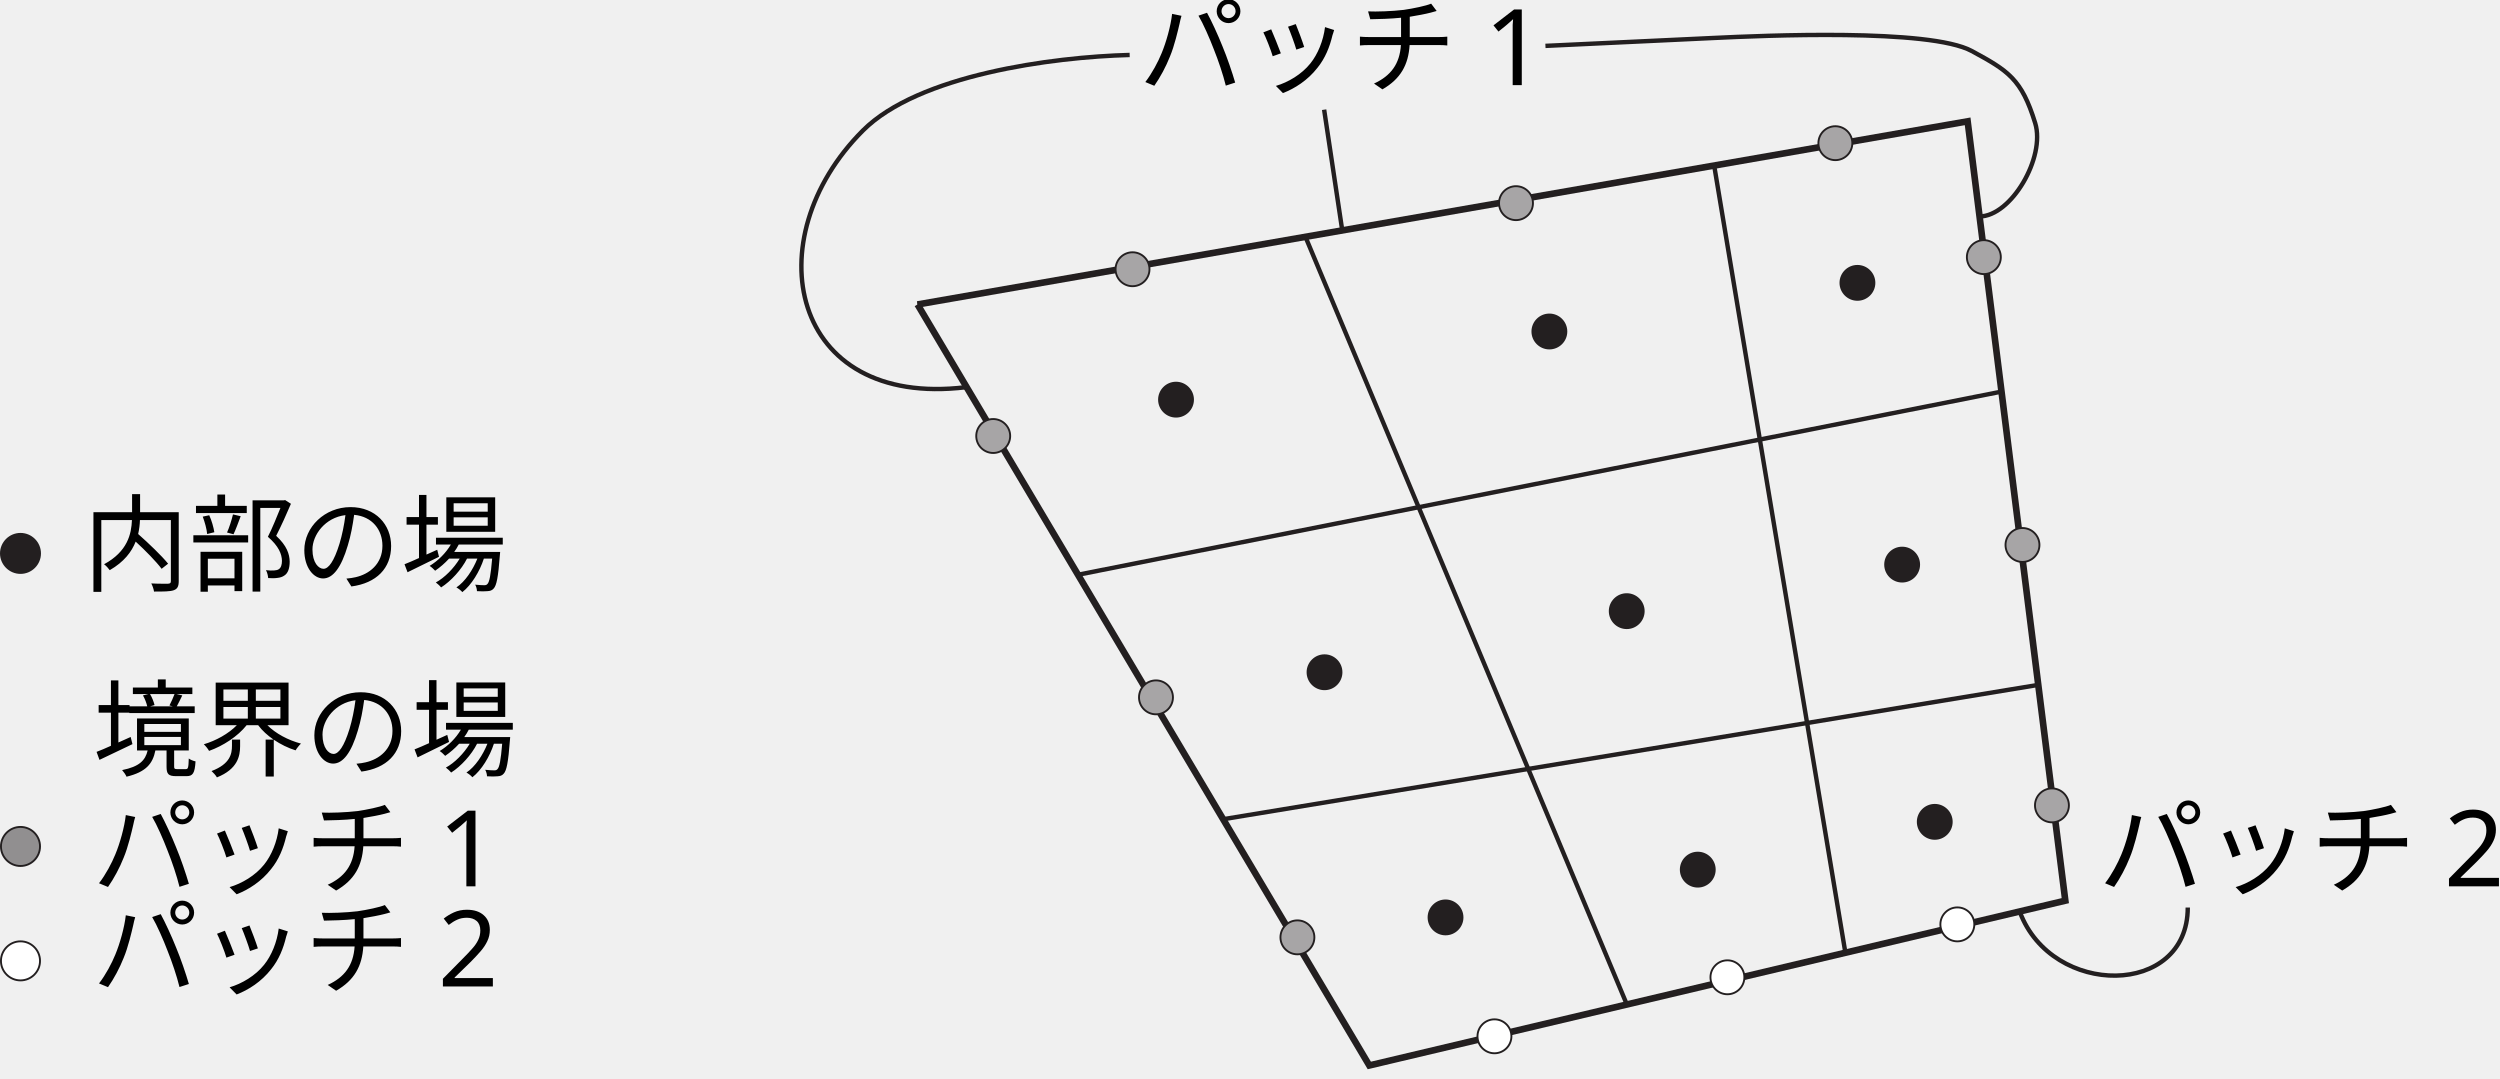
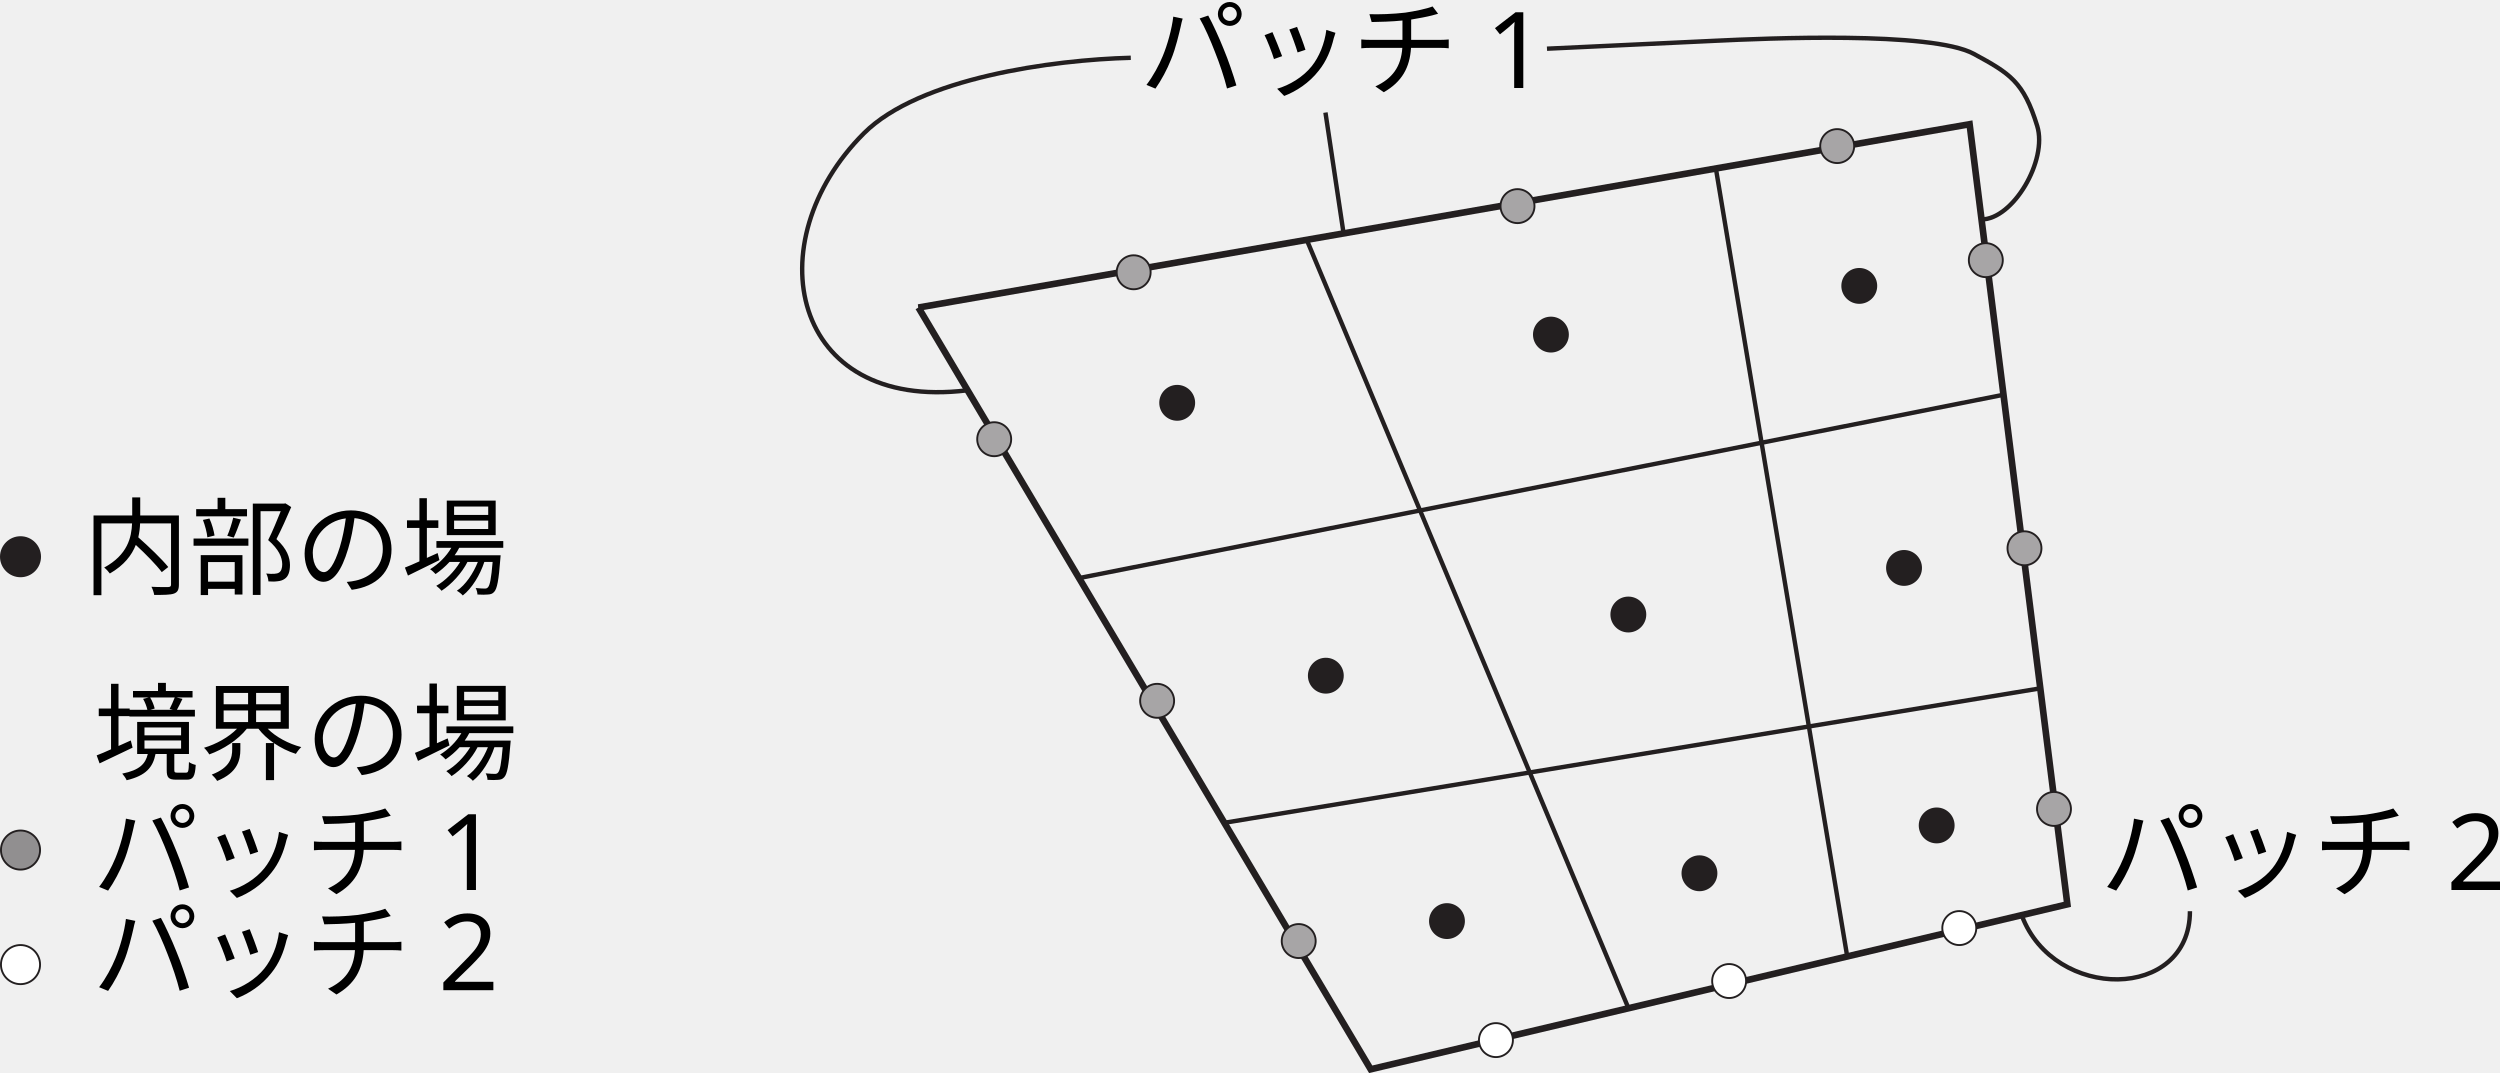
- <svg xmlns="http://www.w3.org/2000/svg" id="svg2" version="1.1" width="353.808" height="152.658" xml:space="preserve">
+ <svg xmlns="http://www.w3.org/2000/svg" id="svg2" version="1.1" width="353.457" height="151.647" xml:space="preserve">
  <defs id="defs6">
    <clipPath id="clipPath30" clipPathUnits="userSpaceOnUse">
      <path id="path32" d="m 1723.51,5301.95 2490,0 0,1179.8 -2490,0 0,-1179.8 z" />
    </clipPath>
    <clipPath id="clipPath256" clipPathUnits="userSpaceOnUse">
      <path id="path258" d="m 1723.51,3916.75 2490,0 0,1179.81 -2490,0 0,-1179.81 z" />
    </clipPath>
    <clipPath id="clipPath500" clipPathUnits="userSpaceOnUse">
      <path id="path502" d="m 1723.51,2511.25 2490,0 0,1199.96 -2490,0 0,-1199.96 z" />
    </clipPath>
  </defs>
-   <g transform="matrix(1.25,0,0,-1.25,-215.7848,814.1113)" id="g10">
+   <g transform="matrix(1.25,0,0,-1.25,-215.7848,814.5028)" id="g10">
    <path d="m 174.949,590.844 c 1.216,0 2.21,-0.995 2.21,-2.212 0,-1.216 -0.994,-2.211 -2.21,-2.211 -1.218,0 -2.213,0.995 -2.213,2.211 0,1.217 0.995,2.212 2.213,2.212" style="fill:#231f20;fill-opacity:1;fill-rule:evenodd;stroke:none" id="path34" />
    <path id="path38" style="fill:none;stroke:#231f20;stroke-width:0.216;stroke-linecap:butt;stroke-linejoin:miter;stroke-miterlimit:2.613;stroke-opacity:1;stroke-dasharray:none" d="m 174.948,590.844 c 1.216,0 2.211,-0.995 2.211,-2.213 0,-1.215 -0.995,-2.21 -2.211,-2.21 -1.217,0 -2.212,0.995 -2.212,2.21 0,1.218 0.995,2.213 2.212,2.213 z" />
    <path d="m 174.949,557.666 c 1.216,0 2.21,-0.99 2.21,-2.209 0,-1.216 -0.994,-2.213 -2.21,-2.213 -1.218,0 -2.213,0.997 -2.213,2.213 0,1.219 0.995,2.209 2.213,2.209" style="fill:#918f90;fill-opacity:1;fill-rule:evenodd;stroke:none" id="path40" />
    <path id="path44" style="fill:none;stroke:#231f20;stroke-width:0.216;stroke-linecap:butt;stroke-linejoin:miter;stroke-miterlimit:2.613;stroke-opacity:1;stroke-dasharray:none" d="m 174.948,557.666 c 1.216,0 2.211,-0.99 2.211,-2.209 0,-1.216 -0.995,-2.213 -2.211,-2.213 -1.217,0 -2.212,0.997 -2.212,2.213 0,1.219 0.995,2.209 2.212,2.209 z" />
    <path d="m 174.949,544.711 c 1.216,0 2.21,-0.997 2.21,-2.213 0,-1.217 -0.994,-2.209 -2.21,-2.209 -1.218,0 -2.213,0.992 -2.213,2.209 0,1.216 0.995,2.213 2.213,2.213" style="fill:#ffffff;fill-opacity:1;fill-rule:evenodd;stroke:none" id="path46" />
    <path id="path50" style="fill:none;stroke:#231f20;stroke-width:0.216;stroke-linecap:butt;stroke-linejoin:miter;stroke-miterlimit:2.613;stroke-opacity:1;stroke-dasharray:none" d="m 174.948,544.711 c 1.216,0 2.211,-0.997 2.211,-2.214 0,-1.216 -0.995,-2.208 -2.211,-2.208 -1.217,0 -2.212,0.992 -2.212,2.208 0,1.217 0.995,2.214 2.212,2.214 z" />
    <path id="path54" style="fill:none;stroke:#231f20;stroke-width:0.75;stroke-linecap:butt;stroke-linejoin:miter;stroke-miterlimit:2.613;stroke-opacity:1;stroke-dasharray:none" d="m 276.509,616.818 118.892,20.734 11.058,-88.234 -78.799,-18.658 -51.15,86.158 z" />
    <path id="path58" style="fill:none;stroke:#231f20;stroke-width:0.5;stroke-linecap:butt;stroke-linejoin:miter;stroke-miterlimit:2.613;stroke-opacity:1;stroke-dasharray:none" d="m 320.403,624.535 36.461,-87.081" />
    <path id="path62" style="fill:none;stroke:#231f20;stroke-width:0.5;stroke-linecap:butt;stroke-linejoin:miter;stroke-miterlimit:2.613;stroke-opacity:1;stroke-dasharray:none" d="m 381.575,543.33 -14.861,89.155" />
    <path id="path66" style="fill:none;stroke:#231f20;stroke-width:0.5;stroke-linecap:butt;stroke-linejoin:miter;stroke-miterlimit:2.613;stroke-opacity:1;stroke-dasharray:none" d="m 294.482,586.179 104.548,20.733" />
    <path id="path70" style="fill:none;stroke:#231f20;stroke-width:0.5;stroke-linecap:butt;stroke-linejoin:miter;stroke-miterlimit:2.613;stroke-opacity:1;stroke-dasharray:none" d="m 311.07,558.534 92.28,15.205" />
    <path d="m 387.988,589.286 c 1.059,0 1.92,-0.863 1.92,-1.918 0,-1.061 -0.861,-1.923 -1.92,-1.923 -1.059,0 -1.923,0.862 -1.923,1.923 0,1.055 0.864,1.918 1.923,1.918" style="fill:#231f20;fill-opacity:1;fill-rule:evenodd;stroke:none" id="path72" />
    <path id="path76" style="fill:none;stroke:#231f20;stroke-width:0.216;stroke-linecap:butt;stroke-linejoin:miter;stroke-miterlimit:2.613;stroke-opacity:1;stroke-dasharray:none" d="m 387.986,589.285 c 1.06,0 1.921,-0.862 1.921,-1.918 0,-1.061 -0.861,-1.922 -1.921,-1.922 -1.058,0 -1.922,0.861 -1.922,1.922 0,1.056 0.864,1.918 1.922,1.918 z" />
    <path d="m 382.923,621.185 c 1.059,0 1.922,-0.86 1.922,-1.92 0,-1.057 -0.863,-1.92 -1.922,-1.92 -1.057,0 -1.92,0.863 -1.92,1.92 0,1.06 0.863,1.92 1.92,1.92" style="fill:#231f20;fill-opacity:1;fill-rule:evenodd;stroke:none" id="path78" />
    <path id="path82" style="fill:none;stroke:#231f20;stroke-width:0.216;stroke-linecap:butt;stroke-linejoin:miter;stroke-miterlimit:2.613;stroke-opacity:1;stroke-dasharray:none" d="m 382.922,621.184 c 1.059,0 1.922,-0.86 1.922,-1.92 0,-1.057 -0.863,-1.92 -1.922,-1.92 -1.057,0 -1.919,0.863 -1.919,1.92 0,1.06 0.862,1.92 1.919,1.92 z" />
    <path d="m 391.681,560.161 c 1.057,0 1.919,-0.863 1.919,-1.921 0,-1.057 -0.862,-1.921 -1.919,-1.921 -1.059,0 -1.922,0.864 -1.922,1.921 0,1.058 0.863,1.921 1.922,1.921" style="fill:#231f20;fill-opacity:1;fill-rule:evenodd;stroke:none" id="path84" />
    <path id="path88" style="fill:none;stroke:#231f20;stroke-width:0.216;stroke-linecap:butt;stroke-linejoin:miter;stroke-miterlimit:2.613;stroke-opacity:1;stroke-dasharray:none" d="m 391.68,560.162 c 1.056,0 1.918,-0.864 1.918,-1.922 0,-1.057 -0.862,-1.921 -1.918,-1.921 -1.059,0 -1.922,0.864 -1.922,1.921 0,1.058 0.863,1.922 1.922,1.922 z" />
    <path d="m 364.849,554.751 c 1.058,0 1.919,-0.862 1.919,-1.92 0,-1.058 -0.861,-1.922 -1.919,-1.922 -1.057,0 -1.922,0.864 -1.922,1.922 0,1.058 0.865,1.92 1.922,1.92" style="fill:#231f20;fill-opacity:1;fill-rule:evenodd;stroke:none" id="path90" />
    <path id="path94" style="fill:none;stroke:#231f20;stroke-width:0.216;stroke-linecap:butt;stroke-linejoin:miter;stroke-miterlimit:2.613;stroke-opacity:1;stroke-dasharray:none" d="m 364.848,554.751 c 1.057,0 1.919,-0.863 1.919,-1.92 0,-1.058 -0.862,-1.923 -1.919,-1.923 -1.057,0 -1.922,0.865 -1.922,1.923 0,1.057 0.865,1.92 1.922,1.92 z" />
    <path d="m 336.29,549.342 c 1.058,0 1.92,-0.862 1.92,-1.921 0,-1.057 -0.862,-1.919 -1.92,-1.919 -1.057,0 -1.92,0.862 -1.92,1.919 0,1.059 0.863,1.921 1.92,1.921" style="fill:#231f20;fill-opacity:1;fill-rule:evenodd;stroke:none" id="path96" />
    <path id="path100" style="fill:none;stroke:#231f20;stroke-width:0.216;stroke-linecap:butt;stroke-linejoin:miter;stroke-miterlimit:2.613;stroke-opacity:1;stroke-dasharray:none" d="m 336.289,549.342 c 1.058,0 1.92,-0.863 1.92,-1.921 0,-1.058 -0.862,-1.92 -1.92,-1.92 -1.057,0 -1.92,0.862 -1.92,1.92 0,1.058 0.863,1.921 1.92,1.921 z" />
    <path d="m 322.589,577.099 c 1.059,0 1.919,-0.865 1.919,-1.922 0,-1.058 -0.86,-1.92 -1.919,-1.92 -1.059,0 -1.921,0.862 -1.921,1.92 0,1.057 0.862,1.922 1.921,1.922" style="fill:#231f20;fill-opacity:1;fill-rule:evenodd;stroke:none" id="path102" />
    <path id="path106" style="fill:none;stroke:#231f20;stroke-width:0.216;stroke-linecap:butt;stroke-linejoin:miter;stroke-miterlimit:2.613;stroke-opacity:1;stroke-dasharray:none" d="m 322.588,577.098 c 1.059,0 1.919,-0.864 1.919,-1.921 0,-1.059 -0.86,-1.92 -1.919,-1.92 -1.058,0 -1.92,0.861 -1.92,1.92 0,1.057 0.862,1.921 1.92,1.921 z" />
    <path d="m 305.778,607.961 c 1.056,0 1.921,-0.863 1.921,-1.92 0,-1.058 -0.865,-1.921 -1.921,-1.921 -1.06,0 -1.922,0.863 -1.922,1.921 0,1.057 0.862,1.92 1.922,1.92" style="fill:#231f20;fill-opacity:1;fill-rule:evenodd;stroke:none" id="path108" />
    <path id="path112" style="fill:none;stroke:#231f20;stroke-width:0.216;stroke-linecap:butt;stroke-linejoin:miter;stroke-miterlimit:2.613;stroke-opacity:1;stroke-dasharray:none" d="m 305.776,607.962 c 1.057,0 1.921,-0.864 1.921,-1.921 0,-1.058 -0.864,-1.921 -1.921,-1.921 -1.059,0 -1.921,0.863 -1.921,1.921 0,1.057 0.862,1.921 1.921,1.921 z" />
    <path d="m 341.83,535.88 c 1.056,0 1.92,-0.862 1.92,-1.921 0,-1.057 -0.864,-1.92 -1.92,-1.92 -1.059,0 -1.922,0.863 -1.922,1.92 0,1.059 0.863,1.921 1.922,1.921" style="fill:#ffffff;fill-opacity:1;fill-rule:evenodd;stroke:none" id="path114" />
    <path id="path118" style="fill:none;stroke:#231f20;stroke-width:0.216;stroke-linecap:butt;stroke-linejoin:miter;stroke-miterlimit:2.613;stroke-opacity:1;stroke-dasharray:none" d="m 341.829,535.88 c 1.056,0 1.919,-0.862 1.919,-1.921 0,-1.057 -0.863,-1.92 -1.919,-1.92 -1.059,0 -1.922,0.863 -1.922,1.92 0,1.059 0.863,1.921 1.922,1.921 z" />
    <path d="m 368.207,542.562 c 1.055,0 1.918,-0.862 1.918,-1.921 0,-1.057 -0.863,-1.921 -1.918,-1.921 -1.059,0 -1.922,0.864 -1.922,1.921 0,1.059 0.863,1.921 1.922,1.921" style="fill:#ffffff;fill-opacity:1;fill-rule:evenodd;stroke:none" id="path120" />
    <path id="path124" style="fill:none;stroke:#231f20;stroke-width:0.216;stroke-linecap:butt;stroke-linejoin:miter;stroke-miterlimit:2.613;stroke-opacity:1;stroke-dasharray:none" d="m 368.205,542.562 c 1.056,0 1.918,-0.862 1.918,-1.921 0,-1.057 -0.862,-1.921 -1.918,-1.921 -1.058,0 -1.921,0.864 -1.921,1.921 0,1.059 0.863,1.921 1.921,1.921 z" />
    <path d="m 404.949,562.027 c 1.056,0 1.919,-0.865 1.919,-1.922 0,-1.056 -0.863,-1.919 -1.919,-1.919 -1.058,0 -1.921,0.863 -1.921,1.919 0,1.057 0.863,1.922 1.921,1.922" style="fill:#a7a5a6;fill-opacity:1;fill-rule:evenodd;stroke:none" id="path126" />
    <path id="path130" style="fill:none;stroke:#231f20;stroke-width:0.216;stroke-linecap:butt;stroke-linejoin:miter;stroke-miterlimit:2.613;stroke-opacity:1;stroke-dasharray:none" d="m 404.948,562.026 c 1.056,0 1.918,-0.865 1.918,-1.922 0,-1.056 -0.862,-1.919 -1.918,-1.919 -1.059,0 -1.922,0.863 -1.922,1.919 0,1.057 0.863,1.922 1.922,1.922 z" />
    <path d="m 401.612,591.508 c 1.056,0 1.919,-0.863 1.919,-1.92 0,-1.058 -0.863,-1.92 -1.919,-1.92 -1.06,0 -1.922,0.862 -1.922,1.92 0,1.057 0.862,1.92 1.922,1.92" style="fill:#a7a5a6;fill-opacity:1;fill-rule:evenodd;stroke:none" id="path132" />
    <path id="path136" style="fill:none;stroke:#231f20;stroke-width:0.216;stroke-linecap:butt;stroke-linejoin:miter;stroke-miterlimit:2.613;stroke-opacity:1;stroke-dasharray:none" d="m 401.611,591.508 c 1.056,0 1.919,-0.863 1.919,-1.92 0,-1.059 -0.863,-1.921 -1.919,-1.921 -1.061,0 -1.922,0.862 -1.922,1.921 0,1.057 0.861,1.92 1.922,1.92 z" />
    <path d="m 397.239,624.098 c 1.057,0 1.92,-0.862 1.92,-1.919 0,-1.06 -0.863,-1.921 -1.92,-1.921 -1.059,0 -1.923,0.861 -1.923,1.921 0,1.057 0.864,1.919 1.923,1.919" style="fill:#a7a5a6;fill-opacity:1;fill-rule:evenodd;stroke:none" id="path138" />
    <path id="path142" style="fill:none;stroke:#231f20;stroke-width:0.216;stroke-linecap:butt;stroke-linejoin:miter;stroke-miterlimit:2.613;stroke-opacity:1;stroke-dasharray:none" d="m 397.238,624.098 c 1.057,0 1.92,-0.863 1.92,-1.92 0,-1.06 -0.863,-1.921 -1.92,-1.921 -1.058,0 -1.923,0.861 -1.923,1.921 0,1.057 0.865,1.92 1.923,1.92 z" />
    <path d="m 380.427,636.998 c 1.059,0 1.92,-0.861 1.92,-1.919 0,-1.059 -0.861,-1.92 -1.92,-1.92 -1.059,0 -1.922,0.861 -1.922,1.92 0,1.058 0.863,1.919 1.922,1.919" style="fill:#a7a5a6;fill-opacity:1;fill-rule:evenodd;stroke:none" id="path144" />
    <path id="path148" style="fill:none;stroke:#231f20;stroke-width:0.216;stroke-linecap:butt;stroke-linejoin:miter;stroke-miterlimit:2.613;stroke-opacity:1;stroke-dasharray:none" d="m 380.425,636.998 c 1.059,0 1.921,-0.861 1.921,-1.92 0,-1.059 -0.862,-1.919 -1.921,-1.919 -1.058,0 -1.921,0.86 -1.921,1.919 0,1.059 0.863,1.92 1.921,1.92 z" />
    <path d="m 344.267,630.209 c 1.058,0 1.921,-0.863 1.921,-1.921 0,-1.057 -0.863,-1.92 -1.921,-1.92 -1.058,0 -1.921,0.863 -1.921,1.92 0,1.058 0.863,1.921 1.921,1.921" style="fill:#a7a5a6;fill-opacity:1;fill-rule:evenodd;stroke:none" id="path150" />
    <path id="path154" style="fill:none;stroke:#231f20;stroke-width:0.216;stroke-linecap:butt;stroke-linejoin:miter;stroke-miterlimit:2.613;stroke-opacity:1;stroke-dasharray:none" d="m 344.267,630.209 c 1.058,0 1.921,-0.863 1.921,-1.921 0,-1.057 -0.863,-1.921 -1.921,-1.921 -1.058,0 -1.921,0.864 -1.921,1.921 0,1.058 0.863,1.921 1.921,1.921 z" />
    <path d="m 300.852,622.726 c 1.059,0 1.92,-0.861 1.92,-1.92 0,-1.058 -0.861,-1.92 -1.92,-1.92 -1.057,0 -1.92,0.862 -1.92,1.92 0,1.059 0.863,1.92 1.92,1.92" style="fill:#a7a5a6;fill-opacity:1;fill-rule:evenodd;stroke:none" id="path156" />
    <path id="path160" style="fill:none;stroke:#231f20;stroke-width:0.216;stroke-linecap:butt;stroke-linejoin:miter;stroke-miterlimit:2.613;stroke-opacity:1;stroke-dasharray:none" d="m 300.851,622.726 c 1.059,0 1.92,-0.862 1.92,-1.92 0,-1.059 -0.861,-1.921 -1.92,-1.921 -1.057,0 -1.92,0.862 -1.92,1.921 0,1.058 0.863,1.92 1.92,1.92 z" />
    <path d="m 285.077,603.846 c 1.059,0 1.922,-0.863 1.922,-1.921 0,-1.058 -0.863,-1.921 -1.922,-1.921 -1.057,0 -1.92,0.863 -1.92,1.921 0,1.058 0.863,1.921 1.92,1.921" style="fill:#a7a5a6;fill-opacity:1;fill-rule:evenodd;stroke:none" id="path162" />
    <path id="path166" style="fill:none;stroke:#231f20;stroke-width:0.216;stroke-linecap:butt;stroke-linejoin:miter;stroke-miterlimit:2.613;stroke-opacity:1;stroke-dasharray:none" d="m 285.076,603.846 c 1.059,0 1.922,-0.863 1.922,-1.921 0,-1.059 -0.863,-1.921 -1.922,-1.921 -1.057,0 -1.919,0.862 -1.919,1.921 0,1.058 0.862,1.921 1.919,1.921 z" />
    <path d="m 303.507,574.256 c 1.059,0 1.922,-0.863 1.922,-1.921 0,-1.058 -0.863,-1.919 -1.922,-1.919 -1.058,0 -1.921,0.861 -1.921,1.919 0,1.058 0.863,1.921 1.921,1.921" style="fill:#a7a5a6;fill-opacity:1;fill-rule:evenodd;stroke:none" id="path168" />
    <path id="path172" style="fill:none;stroke:#231f20;stroke-width:0.216;stroke-linecap:butt;stroke-linejoin:miter;stroke-miterlimit:2.613;stroke-opacity:1;stroke-dasharray:none" d="m 303.506,574.256 c 1.059,0 1.921,-0.864 1.921,-1.922 0,-1.058 -0.862,-1.919 -1.921,-1.919 -1.058,0 -1.921,0.861 -1.921,1.919 0,1.058 0.863,1.922 1.921,1.922 z" />
    <path d="m 319.52,547.084 c 1.058,0 1.921,-0.863 1.921,-1.92 0,-1.059 -0.863,-1.921 -1.921,-1.921 -1.058,0 -1.921,0.862 -1.921,1.921 0,1.057 0.863,1.92 1.921,1.92" style="fill:#a7a5a6;fill-opacity:1;fill-rule:evenodd;stroke:none" id="path174" />
    <path id="path178" style="fill:none;stroke:#231f20;stroke-width:0.216;stroke-linecap:butt;stroke-linejoin:miter;stroke-miterlimit:2.613;stroke-opacity:1;stroke-dasharray:none" d="m 319.52,547.085 c 1.057,0 1.92,-0.863 1.92,-1.921 0,-1.059 -0.863,-1.922 -1.92,-1.922 -1.058,0 -1.921,0.863 -1.921,1.922 0,1.058 0.863,1.921 1.921,1.921 z" />
    <path d="m 394.238,548.554 c 1.058,0 1.92,-0.863 1.92,-1.92 0,-1.059 -0.862,-1.923 -1.92,-1.923 -1.06,0 -1.922,0.864 -1.922,1.923 0,1.057 0.862,1.92 1.922,1.92" style="fill:#ffffff;fill-opacity:1;fill-rule:evenodd;stroke:none" id="path180" />
    <path id="path184" style="fill:none;stroke:#231f20;stroke-width:0.216;stroke-linecap:butt;stroke-linejoin:miter;stroke-miterlimit:2.613;stroke-opacity:1;stroke-dasharray:none" d="m 394.238,548.553 c 1.057,0 1.919,-0.863 1.919,-1.92 0,-1.059 -0.862,-1.923 -1.919,-1.923 -1.06,0 -1.923,0.864 -1.923,1.923 0,1.057 0.863,1.92 1.923,1.92 z" />
    <path d="m 348.047,615.679 c 1.058,0 1.921,-0.862 1.921,-1.921 0,-1.057 -0.863,-1.92 -1.921,-1.92 -1.059,0 -1.92,0.863 -1.92,1.92 0,1.059 0.861,1.921 1.92,1.921" style="fill:#231f20;fill-opacity:1;fill-rule:evenodd;stroke:none" id="path186" />
    <path id="path190" style="fill:none;stroke:#231f20;stroke-width:0.216;stroke-linecap:butt;stroke-linejoin:miter;stroke-miterlimit:2.613;stroke-opacity:1;stroke-dasharray:none" d="m 348.046,615.679 c 1.058,0 1.921,-0.862 1.921,-1.921 0,-1.058 -0.863,-1.921 -1.921,-1.921 -1.058,0 -1.92,0.863 -1.92,1.921 0,1.059 0.862,1.921 1.92,1.921 z" />
    <path d="m 356.804,584.016 c 1.057,0 1.92,-0.862 1.92,-1.92 0,-1.058 -0.863,-1.921 -1.92,-1.921 -1.059,0 -1.921,0.863 -1.921,1.921 0,1.058 0.862,1.92 1.921,1.92" style="fill:#231f20;fill-opacity:1;fill-rule:evenodd;stroke:none" id="path192" />
    <path id="path196" style="fill:none;stroke:#231f20;stroke-width:0.216;stroke-linecap:butt;stroke-linejoin:miter;stroke-miterlimit:2.613;stroke-opacity:1;stroke-dasharray:none" d="m 356.804,584.016 c 1.056,0 1.92,-0.862 1.92,-1.919 0,-1.059 -0.864,-1.922 -1.92,-1.922 -1.059,0 -1.921,0.863 -1.921,1.922 0,1.057 0.862,1.919 1.921,1.919 z" />
    <path style="fill:none;stroke:#231f20;stroke-width:0.625;stroke-linecap:butt;stroke-linejoin:miter;stroke-miterlimit:2.613;stroke-opacity:1;stroke-dasharray:none" d="M 136.708,54.798 C 111.783,57.825 106.756,33.835 122.132,18.462 129.991,10.604 148.902,8.065 159.874,7.778" id="path200" transform="matrix(0.8,0,0,-0.8,172.6278,651.289)" />
    <path id="path204" style="fill:none;stroke:#231f20;stroke-width:0.5;stroke-linecap:butt;stroke-linejoin:miter;stroke-miterlimit:2.613;stroke-opacity:1;stroke-dasharray:none" d="m 324.618,625.055 -2.074,13.817" />
    <path style="fill:none;stroke:#231f20;stroke-width:0.625;stroke-linecap:butt;stroke-linejoin:miter;stroke-miterlimit:2.613;stroke-opacity:1;stroke-dasharray:none" d="M 218.715,6.494 242.554,5.371 c 6.823,-0.322 30.526,-1.392 36.507,1.854 5.122,2.782 7.046,3.941 8.966,10.199 1.495,4.866 -3.417,13.211 -7.899,13.211" id="path6254" transform="matrix(0.8,0,0,-0.8,172.6278,651.289)" />
    <path id="path212" style="fill:none;stroke:#231f20;stroke-width:0.5;stroke-linecap:butt;stroke-linejoin:miter;stroke-miterlimit:2.613;stroke-opacity:1;stroke-dasharray:none" d="m 401.319,548.019 c 3.629,-9.672 19.004,-9.672 19.004,0.52" />
-     <text transform="scale(1,-1)" xml:space="preserve" style="font-size:12px;font-style:normal;font-variant:normal;font-weight:300;font-stretch:normal;text-align:start;line-height:125%;letter-spacing:0px;word-spacing:0px;writing-mode:lr-tb;text-anchor:start;fill:#000000;fill-opacity:1;stroke:none;font-family:Hiragino Mincho Pro;-inkscape-font-specification:Hiragino Mincho Pro Light" x="301.535" y="-641.653" id="text4712">
-       <tspan id="tspan4714" x="301.535" y="-641.653">パッチ<tspan style="font-style:normal;font-variant:normal;font-weight:normal;font-stretch:normal;font-family:cmr12;-inkscape-font-specification:cmr12" id="tspan4716"> 1</tspan>
+     <text transform="scale(1,-1)" xml:space="preserve" style="font-size:12px;font-style:normal;font-variant:normal;font-weight:normal;font-stretch:normal;text-align:start;line-height:125%;letter-spacing:0px;word-spacing:0px;writing-mode:lr-tb;text-anchor:start;fill:#000000;fill-opacity:1;stroke:none;font-family:IPAMincho;-inkscape-font-specification:IPAMincho" x="301.535" y="-641.653" id="text4712">
+       <tspan id="tspan4714" x="301.535" y="-641.653">パッチ<tspan style="font-size:12px;font-style:normal;font-variant:normal;font-weight:normal;font-stretch:normal;text-align:start;line-height:125%;writing-mode:lr-tb;text-anchor:start;font-family:cmr12;-inkscape-font-specification:cmr12" id="tspan4716"> 1</tspan>
      </tspan>
    </text>
-     <text transform="scale(1,-1)" id="text4718" y="-550.942" x="410.2" style="font-size:12px;font-style:normal;font-variant:normal;font-weight:300;font-stretch:normal;text-align:start;line-height:125%;letter-spacing:0px;word-spacing:0px;writing-mode:lr-tb;text-anchor:start;fill:#000000;fill-opacity:1;stroke:none;font-family:Hiragino Mincho Pro;-inkscape-font-specification:Hiragino Mincho Pro Light" xml:space="preserve">
-       <tspan y="-550.942" x="410.2" id="tspan4720">パッチ<tspan id="tspan4722" style="font-style:normal;font-variant:normal;font-weight:normal;font-stretch:normal;font-family:cmr12;-inkscape-font-specification:cmr12"> 2</tspan>
+     <text transform="scale(1,-1)" id="text4718" y="-550.942" x="410.2" style="font-size:12px;font-style:normal;font-variant:normal;font-weight:normal;font-stretch:normal;text-align:start;line-height:125%;letter-spacing:0px;word-spacing:0px;writing-mode:lr-tb;text-anchor:start;fill:#000000;fill-opacity:1;stroke:none;font-family:IPAMincho;-inkscape-font-specification:IPAMincho" xml:space="preserve">
+       <tspan y="-550.942" x="410.2" id="tspan4720">パッチ<tspan id="tspan4722" style="font-size:12px;font-style:normal;font-variant:normal;font-weight:normal;font-stretch:normal;text-align:start;line-height:125%;writing-mode:lr-tb;text-anchor:start;font-family:cmr12;-inkscape-font-specification:cmr12"> 2</tspan>
      </tspan>
    </text>
-     <text id="text5990" y="-550.942" x="183.074" style="font-size:12px;font-style:normal;font-variant:normal;font-weight:300;font-stretch:normal;text-align:start;line-height:125%;letter-spacing:0px;word-spacing:0px;writing-mode:lr-tb;text-anchor:start;fill:#000000;fill-opacity:1;stroke:none;font-family:Hiragino Mincho Pro;-inkscape-font-specification:Hiragino Mincho Pro Light" xml:space="preserve" transform="scale(1,-1)">
-       <tspan y="-550.942" x="183.074" id="tspan5992">パッチ<tspan id="tspan5994" style="font-style:normal;font-variant:normal;font-weight:normal;font-stretch:normal;font-family:cmr12;-inkscape-font-specification:cmr12"> 1</tspan>
+     <text id="text5990" y="-550.942" x="183.074" style="font-size:12px;font-style:normal;font-variant:normal;font-weight:normal;font-stretch:normal;text-align:start;line-height:125%;letter-spacing:0px;word-spacing:0px;writing-mode:lr-tb;text-anchor:start;fill:#000000;fill-opacity:1;stroke:none;font-family:IPAMincho;-inkscape-font-specification:IPAMincho" xml:space="preserve" transform="scale(1,-1)">
+       <tspan y="-550.942" x="183.074" id="tspan5992">パッチ<tspan id="tspan5994" style="font-size:12px;font-style:normal;font-variant:normal;font-weight:normal;font-stretch:normal;text-align:start;line-height:125%;writing-mode:lr-tb;text-anchor:start;font-family:cmr12;-inkscape-font-specification:cmr12"> 1</tspan>
      </tspan>
    </text>
-     <text xml:space="preserve" style="font-size:12px;font-style:normal;font-variant:normal;font-weight:300;font-stretch:normal;text-align:start;line-height:125%;letter-spacing:0px;word-spacing:0px;writing-mode:lr-tb;text-anchor:start;fill:#000000;fill-opacity:1;stroke:none;font-family:Hiragino Mincho Pro;-inkscape-font-specification:Hiragino Mincho Pro Light" x="183.074" y="-539.602" id="text5996" transform="scale(1,-1)">
-       <tspan id="tspan5998" x="183.074" y="-539.602">パッチ<tspan style="font-style:normal;font-variant:normal;font-weight:normal;font-stretch:normal;font-family:cmr12;-inkscape-font-specification:cmr12" id="tspan6000"> 2</tspan>
+     <text xml:space="preserve" style="font-size:12px;font-style:normal;font-variant:normal;font-weight:normal;font-stretch:normal;text-align:start;line-height:125%;letter-spacing:0px;word-spacing:0px;writing-mode:lr-tb;text-anchor:start;fill:#000000;fill-opacity:1;stroke:none;font-family:IPAMincho;-inkscape-font-specification:IPAMincho" x="183.074" y="-539.602" id="text5996" transform="scale(1,-1)">
+       <tspan id="tspan5998" x="183.074" y="-539.602">パッチ<tspan style="font-size:12px;font-style:normal;font-variant:normal;font-weight:normal;font-stretch:normal;text-align:start;line-height:125%;writing-mode:lr-tb;text-anchor:start;font-family:cmr12;-inkscape-font-specification:cmr12" id="tspan6000"> 2</tspan>
      </tspan>
    </text>
-     <text transform="scale(1,-1)" xml:space="preserve" style="font-size:12px;font-style:normal;font-variant:normal;font-weight:300;font-stretch:normal;text-align:start;line-height:125%;letter-spacing:0px;word-spacing:0px;writing-mode:lr-tb;text-anchor:start;fill:#000000;fill-opacity:1;stroke:none;font-family:Hiragino Mincho Pro;-inkscape-font-specification:Hiragino Mincho Pro Light" x="182.02" y="-585.269" id="text6002">
+     <text transform="scale(1,-1)" xml:space="preserve" style="font-size:12px;font-style:normal;font-variant:normal;font-weight:normal;font-stretch:normal;text-align:start;line-height:125%;letter-spacing:0px;word-spacing:0px;writing-mode:lr-tb;text-anchor:start;fill:#000000;fill-opacity:1;stroke:none;font-family:IPAMincho;-inkscape-font-specification:IPAMincho" x="182.02" y="-585.269" id="text6002">
      <tspan x="182.02" y="-585.269" id="tspan6012">内部の場</tspan>
    </text>
-     <text id="text6015" y="-564.302" x="183.157" style="font-size:12px;font-style:normal;font-variant:normal;font-weight:300;font-stretch:normal;text-align:start;line-height:125%;letter-spacing:0px;word-spacing:0px;writing-mode:lr-tb;text-anchor:start;fill:#000000;fill-opacity:1;stroke:none;font-family:Hiragino Mincho Pro;-inkscape-font-specification:Hiragino Mincho Pro Light" xml:space="preserve" transform="scale(1,-1)">
+     <text id="text6015" y="-564.302" x="183.157" style="font-size:12px;font-style:normal;font-variant:normal;font-weight:normal;font-stretch:normal;text-align:start;line-height:125%;letter-spacing:0px;word-spacing:0px;writing-mode:lr-tb;text-anchor:start;fill:#000000;fill-opacity:1;stroke:none;font-family:IPAMincho;-inkscape-font-specification:IPAMincho" xml:space="preserve" transform="scale(1,-1)">
      <tspan id="tspan6019" y="-564.302" x="183.157">境界の場</tspan>
    </text>
  </g>
</svg>
